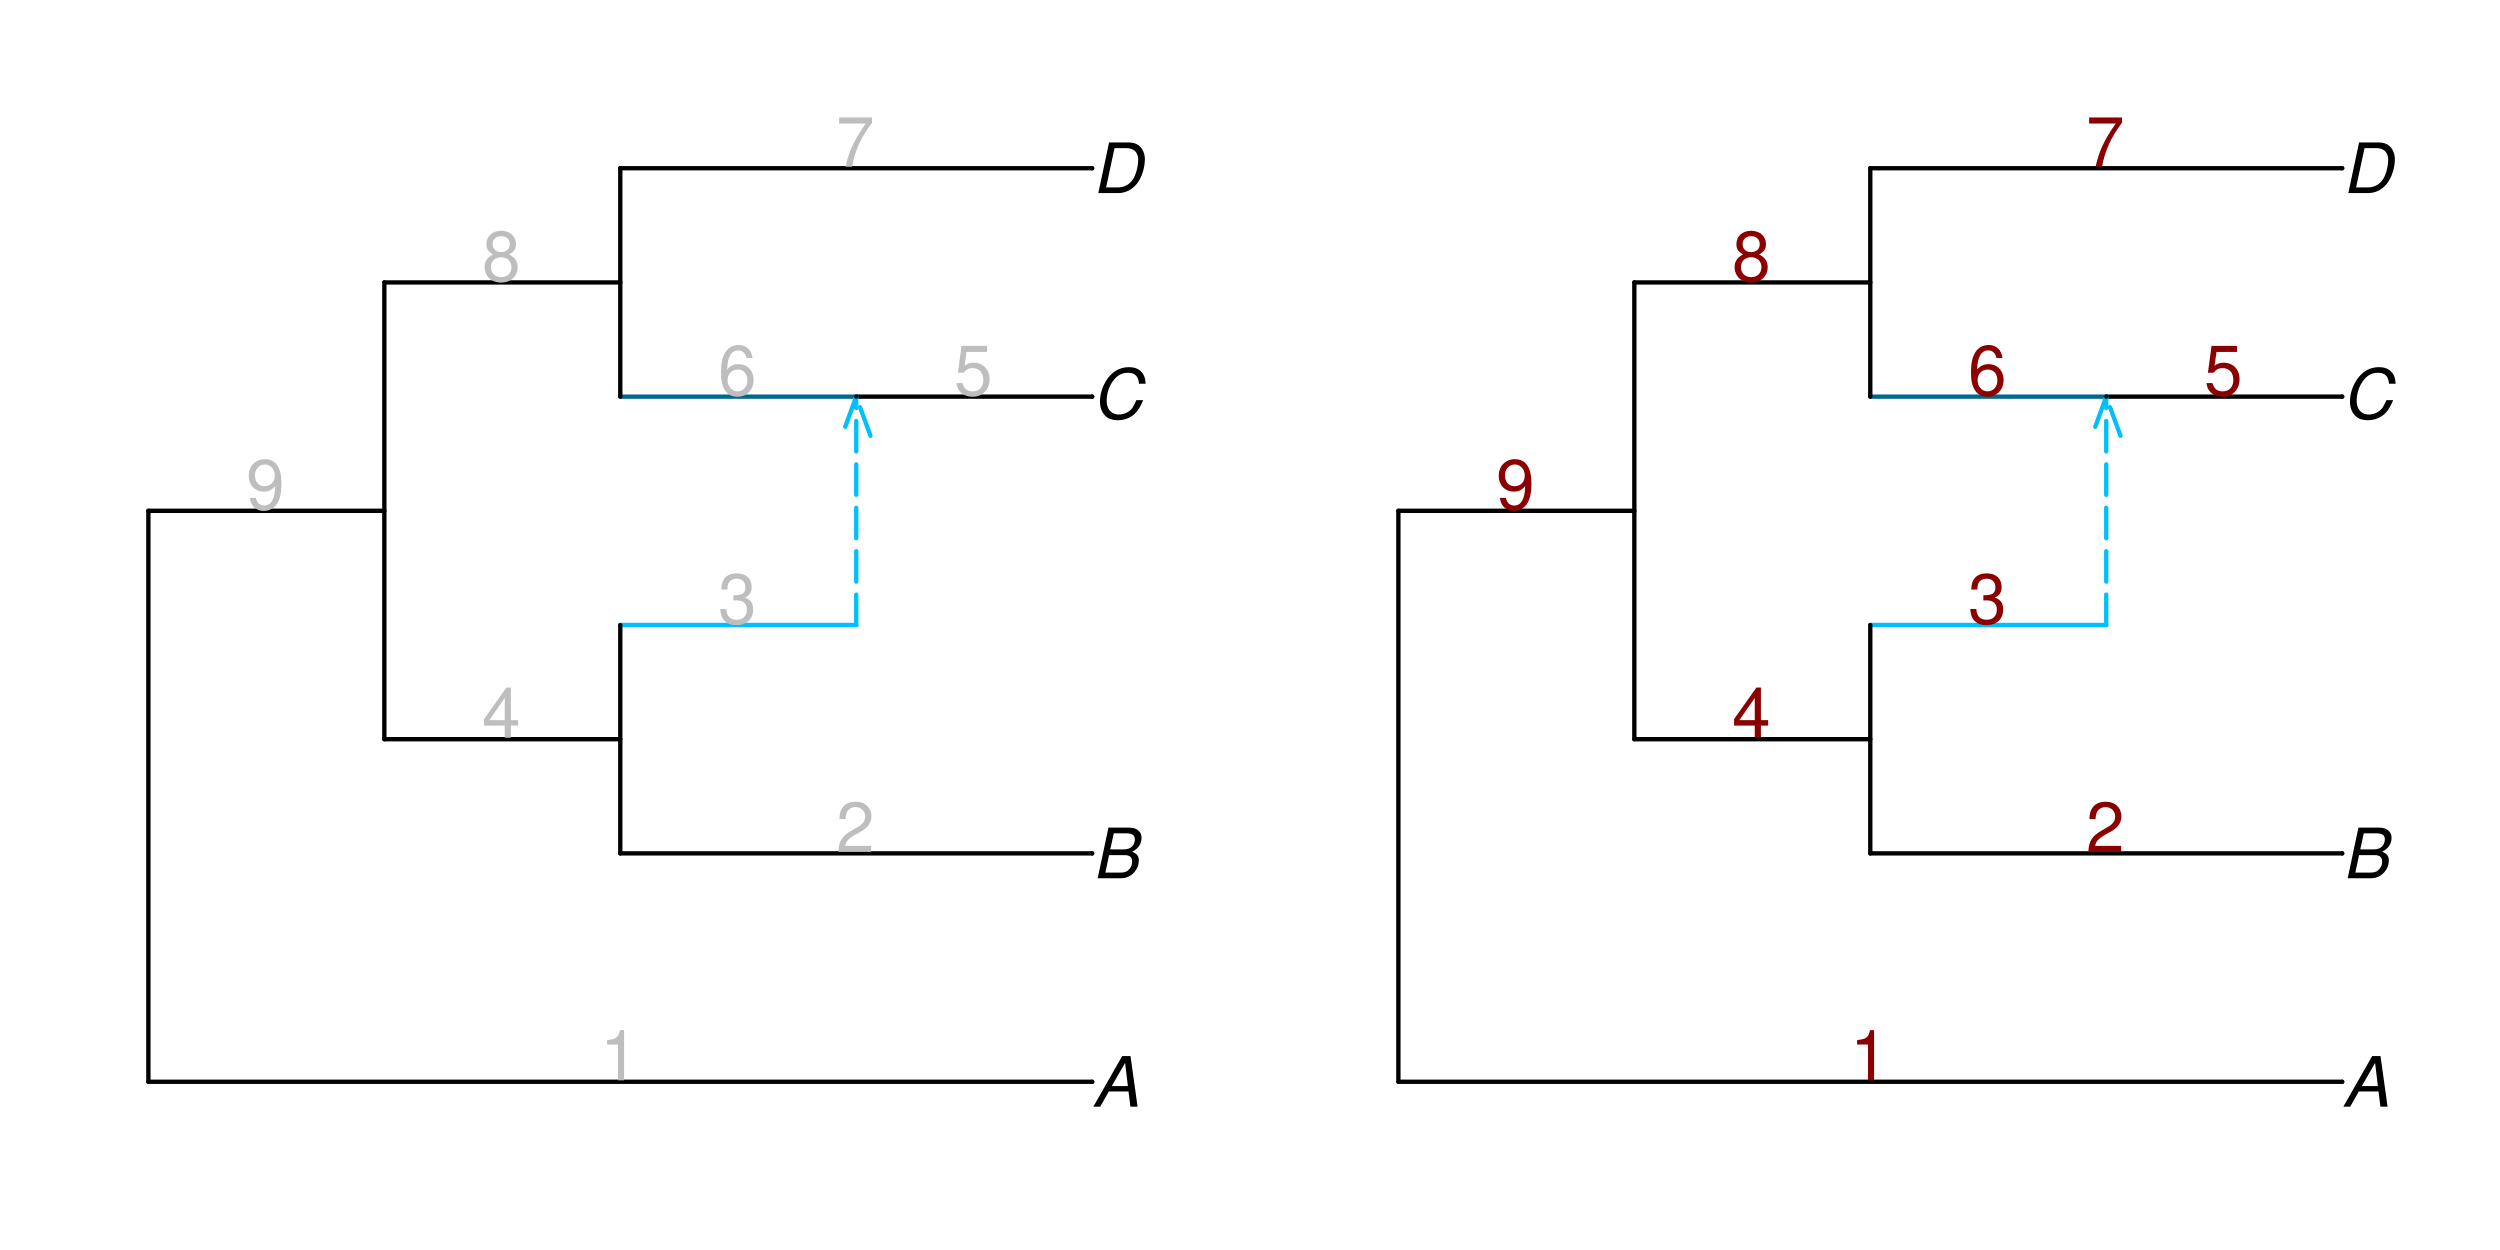
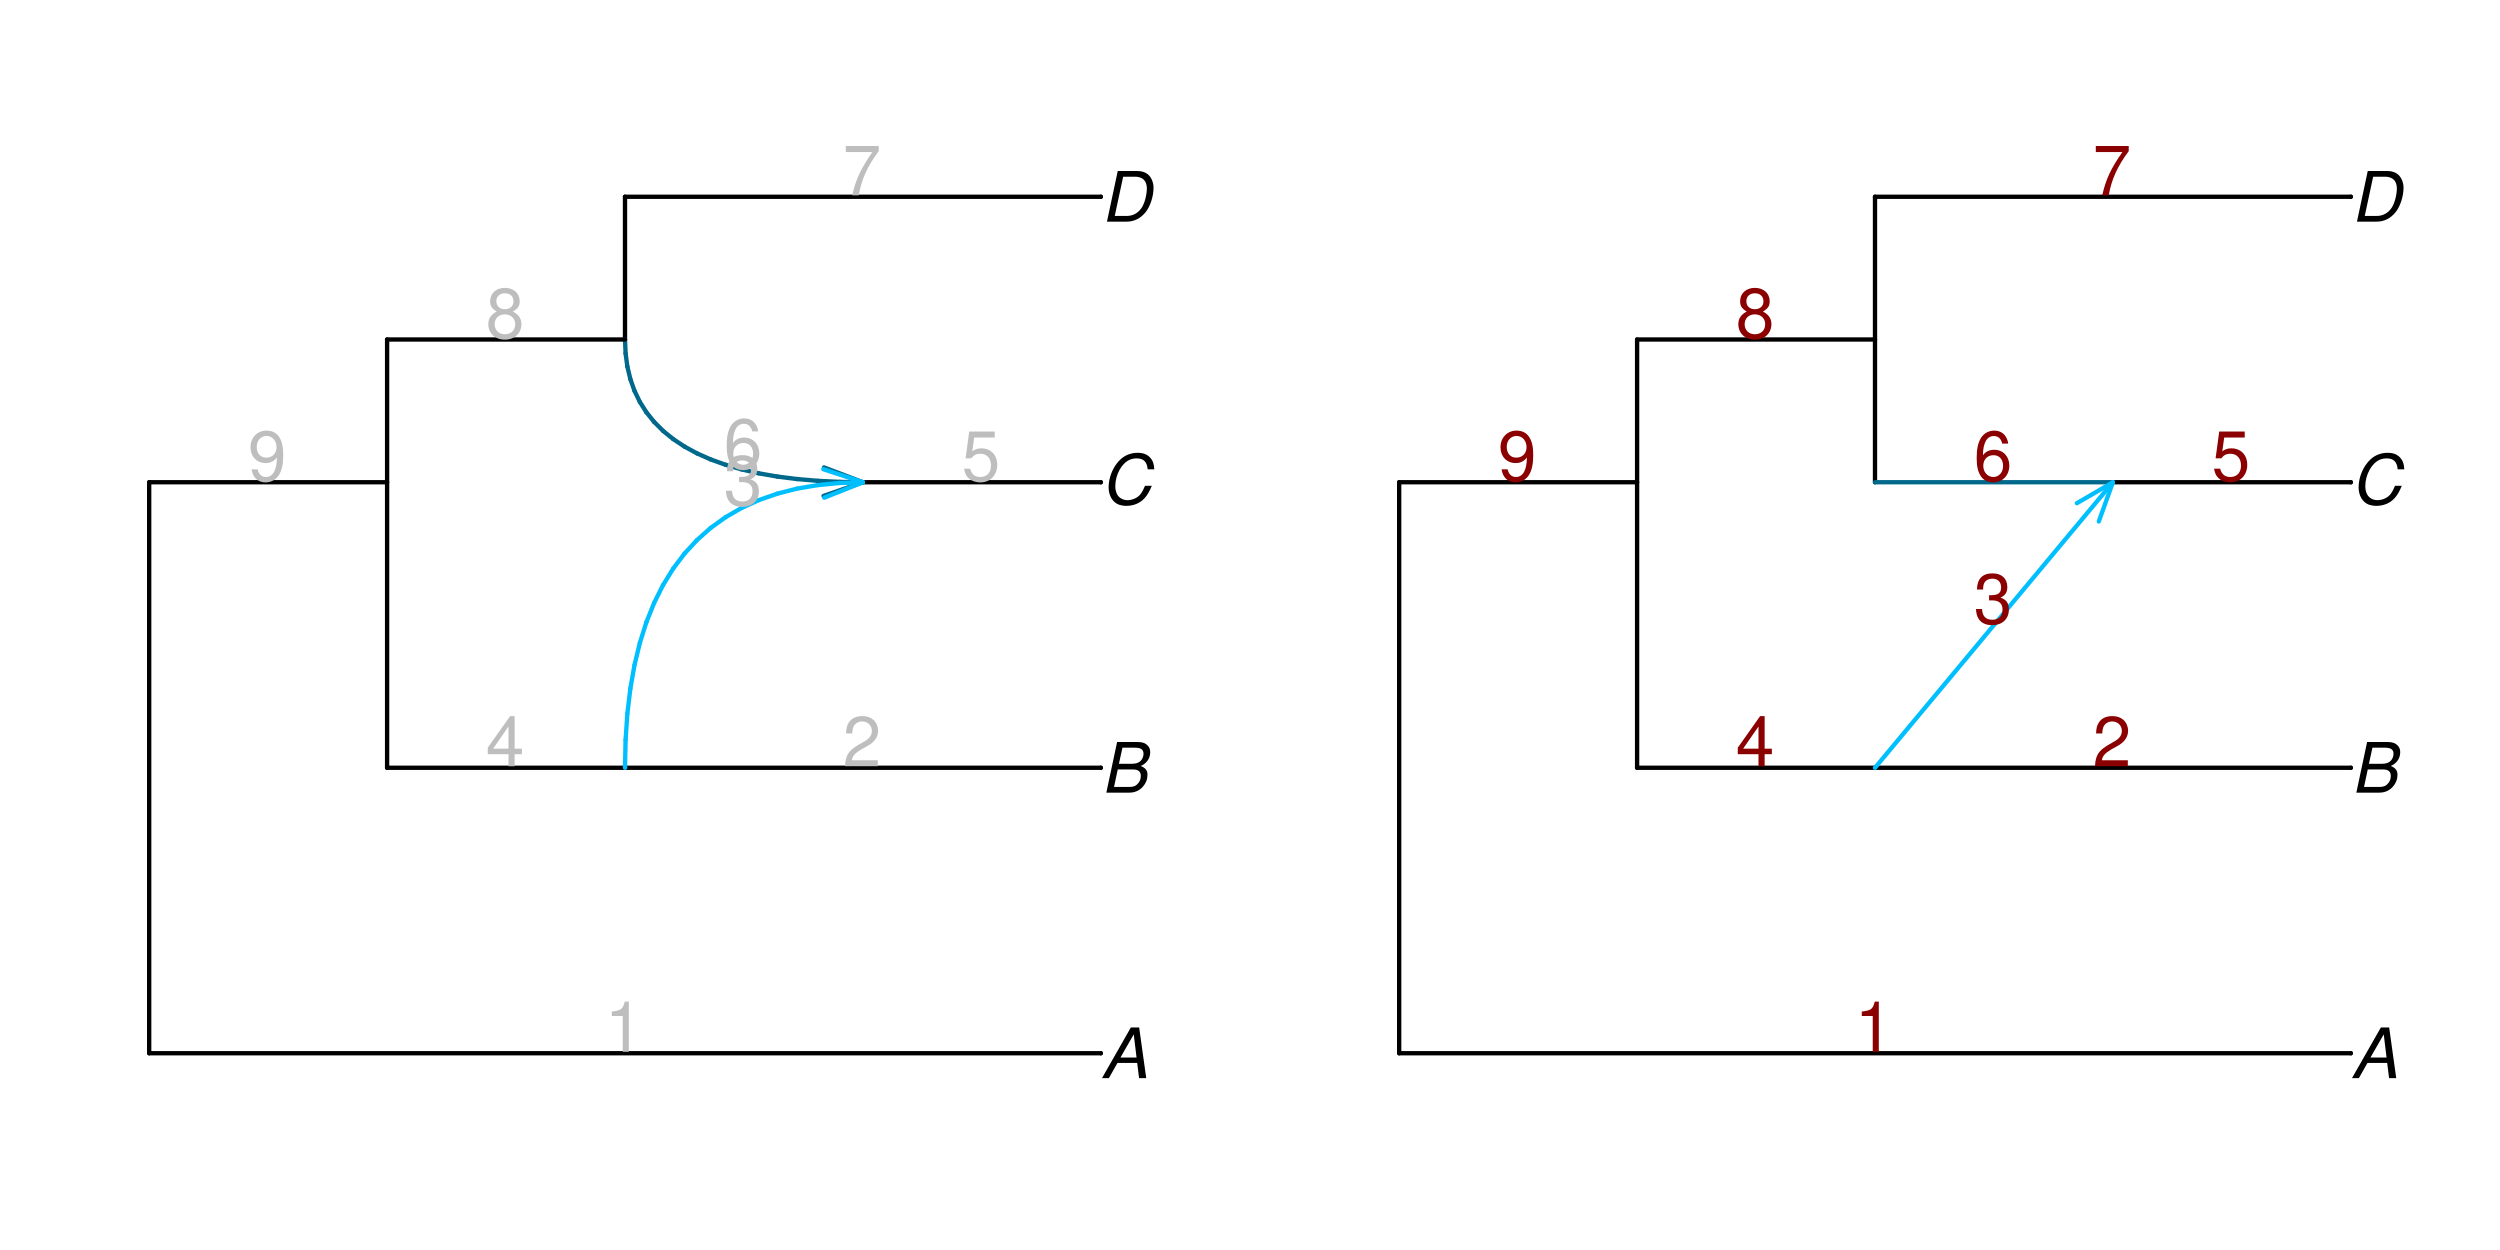
<svg xmlns="http://www.w3.org/2000/svg" xmlns:xlink="http://www.w3.org/1999/xlink" width="432pt" height="216pt" viewBox="0 0 432 216">
  <defs>
    <g>
      <g id="glyph-0-0">
        <path d="M 6.281 -2.625 L 6.609 0 L 7.844 0 L 6.625 -8.75 L 5.188 -8.75 L 0.203 0 L 1.391 0 L 2.875 -2.625 Z M 6.172 -3.562 L 3.391 -3.562 L 5.688 -7.562 Z M 6.172 -3.562 " />
      </g>
      <g id="glyph-0-1">
        <path d="M 0.953 0 L 4.906 0 C 5.891 0 6.656 -0.344 7.281 -1.047 C 7.797 -1.625 8.062 -2.312 8.062 -3.094 C 8.062 -3.828 7.734 -4.25 6.906 -4.609 C 7.766 -4.984 8.328 -5.656 8.484 -6.484 C 8.516 -6.641 8.531 -6.812 8.531 -7.016 C 8.531 -7.469 8.406 -7.812 8.094 -8.141 C 7.688 -8.562 7.188 -8.75 6.359 -8.75 L 2.812 -8.75 Z M 3.125 -4.984 L 3.734 -7.766 L 5.891 -7.766 C 6.922 -7.766 7.375 -7.438 7.375 -6.734 C 7.375 -6.281 7.219 -5.859 6.922 -5.531 C 6.562 -5.141 6.094 -4.984 5.297 -4.984 Z M 2.281 -0.984 L 2.922 -4 L 5.641 -4 C 6.469 -4 6.906 -3.625 6.906 -2.906 C 6.906 -2.438 6.781 -2.031 6.5 -1.672 C 6.125 -1.188 5.672 -0.984 5 -0.984 Z M 2.281 -0.984 " />
      </g>
      <g id="glyph-0-2">
        <path d="M 9.234 -6.031 C 9.219 -6.547 9.156 -6.859 9.031 -7.219 C 8.781 -7.938 8.156 -8.531 7.422 -8.75 C 7.109 -8.844 6.75 -8.891 6.391 -8.891 C 5.266 -8.891 4.25 -8.516 3.469 -7.812 C 2.5 -6.938 1.797 -5.672 1.484 -4.234 C 1.391 -3.797 1.344 -3.344 1.344 -2.906 C 1.344 -1.484 2.047 -0.328 3.125 0.078 C 3.5 0.203 3.938 0.281 4.406 0.281 C 5.672 0.281 6.781 -0.188 7.562 -1.047 C 8.031 -1.562 8.406 -2.219 8.812 -3.188 L 7.641 -3.188 C 7.344 -2.516 7.156 -2.141 6.938 -1.844 C 6.438 -1.141 5.516 -0.703 4.578 -0.703 C 3.859 -0.703 3.141 -1.094 2.828 -1.688 C 2.609 -2.094 2.5 -2.578 2.5 -3.125 C 2.5 -5.078 3.594 -7.094 5 -7.688 C 5.359 -7.844 5.766 -7.922 6.188 -7.922 C 7.391 -7.922 7.984 -7.328 8.094 -6.031 Z M 9.234 -6.031 " />
      </g>
      <g id="glyph-0-3">
        <path d="M 1.062 0 L 4.453 0 C 5.75 0 6.844 -0.547 7.719 -1.609 C 8.531 -2.609 9.109 -4.359 9.109 -5.859 C 9.109 -6.734 8.75 -7.625 8.188 -8.125 C 7.734 -8.531 7.094 -8.75 6.312 -8.75 L 2.922 -8.75 Z M 2.406 -0.984 L 3.859 -7.766 L 5.906 -7.766 C 6.734 -7.766 7.375 -7.453 7.688 -6.891 C 7.859 -6.547 7.953 -6.188 7.953 -5.766 C 7.953 -4.656 7.578 -3.219 7.094 -2.453 C 6.484 -1.5 5.562 -0.984 4.469 -0.984 Z M 2.406 -0.984 " />
      </g>
      <g id="glyph-1-0">
        <path d="M 3.109 -6.188 L 3.109 0 L 4.156 0 L 4.156 -8.672 L 3.469 -8.672 C 3.094 -7.344 2.859 -7.156 1.219 -6.953 L 1.219 -6.188 Z M 3.109 -6.188 " />
      </g>
      <g id="glyph-1-1">
        <path d="M 6.078 -1.047 L 1.594 -1.047 C 1.703 -1.766 2.094 -2.219 3.125 -2.859 L 4.328 -3.531 C 5.516 -4.188 6.125 -5.078 6.125 -6.141 C 6.125 -6.859 5.844 -7.531 5.344 -8 C 4.844 -8.453 4.219 -8.672 3.406 -8.672 C 2.328 -8.672 1.531 -8.297 1.062 -7.547 C 0.75 -7.094 0.625 -6.547 0.594 -5.672 L 1.656 -5.672 C 1.688 -6.266 1.766 -6.609 1.906 -6.906 C 2.188 -7.422 2.734 -7.75 3.375 -7.75 C 4.328 -7.75 5.047 -7.062 5.047 -6.125 C 5.047 -5.422 4.656 -4.828 3.906 -4.391 L 2.797 -3.75 C 1.016 -2.719 0.5 -1.906 0.406 -0.016 L 6.078 -0.016 Z M 6.078 -1.047 " />
      </g>
      <g id="glyph-1-2">
        <path d="M 2.656 -4 L 3.234 -4 C 4.375 -4 4.984 -3.453 4.984 -2.406 C 4.984 -1.312 4.328 -0.656 3.234 -0.656 C 2.078 -0.656 1.516 -1.25 1.438 -2.516 L 0.391 -2.516 C 0.438 -1.828 0.547 -1.375 0.75 -0.984 C 1.203 -0.141 2.031 0.281 3.188 0.281 C 4.938 0.281 6.078 -0.781 6.078 -2.422 C 6.078 -3.531 5.656 -4.125 4.625 -4.484 C 5.422 -4.812 5.812 -5.406 5.812 -6.281 C 5.812 -7.781 4.844 -8.672 3.234 -8.672 C 1.516 -8.672 0.594 -7.719 0.562 -5.875 L 1.625 -5.875 C 1.625 -6.406 1.688 -6.703 1.812 -6.969 C 2.047 -7.469 2.578 -7.75 3.234 -7.75 C 4.172 -7.75 4.734 -7.188 4.734 -6.25 C 4.734 -5.641 4.531 -5.266 4.062 -5.062 C 3.766 -4.938 3.391 -4.891 2.656 -4.891 Z M 2.656 -4 " />
      </g>
      <g id="glyph-1-3">
        <path d="M 3.922 -2.094 L 3.922 0 L 4.984 0 L 4.984 -2.094 L 6.234 -2.094 L 6.234 -3.047 L 4.984 -3.047 L 4.984 -8.672 L 4.203 -8.672 L 0.344 -3.219 L 0.344 -2.094 Z M 3.922 -3.047 L 1.266 -3.047 L 3.922 -6.875 Z M 3.922 -3.047 " />
      </g>
      <g id="glyph-1-4">
        <path d="M 5.719 -8.516 L 1.312 -8.516 L 0.688 -3.875 L 1.656 -3.875 C 2.141 -4.469 2.562 -4.672 3.234 -4.672 C 4.375 -4.672 5.078 -3.891 5.078 -2.625 C 5.078 -1.406 4.375 -0.656 3.219 -0.656 C 2.297 -0.656 1.734 -1.125 1.469 -2.094 L 0.422 -2.094 C 0.562 -1.391 0.688 -1.062 0.938 -0.75 C 1.422 -0.094 2.281 0.281 3.234 0.281 C 4.953 0.281 6.156 -0.969 6.156 -2.766 C 6.156 -4.453 5.047 -5.609 3.406 -5.609 C 2.812 -5.609 2.328 -5.453 1.844 -5.094 L 2.172 -7.469 L 5.719 -7.469 Z M 5.719 -8.516 " />
      </g>
      <g id="glyph-1-5">
        <path d="M 5.969 -6.422 C 5.766 -7.844 4.859 -8.672 3.562 -8.672 C 2.625 -8.672 1.781 -8.219 1.281 -7.438 C 0.75 -6.594 0.516 -5.531 0.516 -3.953 C 0.516 -2.5 0.719 -1.578 1.234 -0.797 C 1.688 -0.094 2.438 0.281 3.375 0.281 C 4.984 0.281 6.156 -0.938 6.156 -2.625 C 6.156 -4.219 5.078 -5.359 3.547 -5.359 C 2.719 -5.359 2.047 -5.047 1.594 -4.406 C 1.609 -6.547 2.281 -7.734 3.484 -7.734 C 4.234 -7.734 4.75 -7.266 4.922 -6.422 Z M 3.422 -4.422 C 4.438 -4.422 5.078 -3.703 5.078 -2.547 C 5.078 -1.453 4.359 -0.656 3.391 -0.656 C 2.406 -0.656 1.656 -1.484 1.656 -2.594 C 1.656 -3.672 2.375 -4.422 3.422 -4.422 Z M 3.422 -4.422 " />
      </g>
      <g id="glyph-1-6">
        <path d="M 6.234 -8.516 L 0.547 -8.516 L 0.547 -7.469 L 5.141 -7.469 C 3.125 -4.578 2.297 -2.797 1.656 0 L 2.781 0 C 3.25 -2.719 4.312 -5.062 6.234 -7.625 Z M 6.234 -8.516 " />
      </g>
      <g id="glyph-1-7">
        <path d="M 4.688 -4.578 C 5.578 -5.109 5.859 -5.547 5.859 -6.359 C 5.859 -7.734 4.812 -8.672 3.297 -8.672 C 1.797 -8.672 0.75 -7.734 0.75 -6.375 C 0.75 -5.547 1.016 -5.125 1.891 -4.578 C 0.922 -4.078 0.438 -3.375 0.438 -2.406 C 0.438 -0.828 1.609 0.281 3.297 0.281 C 4.984 0.281 6.156 -0.828 6.156 -2.406 C 6.156 -3.375 5.672 -4.078 4.688 -4.578 Z M 3.297 -7.734 C 4.203 -7.734 4.781 -7.203 4.781 -6.344 C 4.781 -5.516 4.188 -4.984 3.297 -4.984 C 2.406 -4.984 1.828 -5.516 1.828 -6.359 C 1.828 -7.203 2.406 -7.734 3.297 -7.734 Z M 3.297 -4.094 C 4.359 -4.094 5.078 -3.391 5.078 -2.391 C 5.078 -1.344 4.375 -0.656 3.281 -0.656 C 2.25 -0.656 1.531 -1.375 1.531 -2.375 C 1.531 -3.406 2.234 -4.094 3.297 -4.094 Z M 3.297 -4.094 " />
      </g>
      <g id="glyph-1-8">
        <path d="M 0.641 -1.984 C 0.844 -0.562 1.75 0.281 3.047 0.281 C 4 0.281 4.844 -0.188 5.344 -0.953 C 5.875 -1.812 6.109 -2.875 6.109 -4.438 C 6.109 -5.906 5.891 -6.828 5.391 -7.594 C 4.922 -8.297 4.172 -8.672 3.234 -8.672 C 1.625 -8.672 0.453 -7.469 0.453 -5.781 C 0.453 -4.188 1.531 -3.062 3.078 -3.062 C 3.875 -3.062 4.469 -3.344 5.016 -4.016 C 5 -1.844 4.328 -0.656 3.125 -0.656 C 2.375 -0.656 1.859 -1.141 1.688 -1.984 Z M 3.234 -7.75 C 4.219 -7.75 4.953 -6.922 4.953 -5.812 C 4.953 -4.734 4.234 -4 3.188 -4 C 2.172 -4 1.531 -4.719 1.531 -5.875 C 1.531 -6.953 2.25 -7.75 3.234 -7.75 Z M 3.234 -7.75 " />
      </g>
    </g>
  </defs>
  <rect x="-43.2" y="-21.6" width="518.4" height="259.2" fill="rgb(100%, 100%, 100%)" fill-opacity="1" />
-   <path fill="none" stroke-width="0.75" stroke-linecap="round" stroke-linejoin="round" stroke="rgb(0%, 0%, 0%)" stroke-opacity="1" stroke-miterlimit="10" d="M 25.641 186.934 L 188.727 186.934 " />
-   <path fill="none" stroke-width="0.75" stroke-linecap="round" stroke-linejoin="round" stroke="rgb(0%, 0%, 0%)" stroke-opacity="1" stroke-miterlimit="10" d="M 107.184 147.465 L 188.727 147.465 " />
-   <path fill="none" stroke-width="0.75" stroke-linecap="round" stroke-linejoin="round" stroke="rgb(0%, 74.902%, 100%)" stroke-opacity="1" stroke-miterlimit="10" d="M 107.184 108 L 147.957 108 " />
-   <path fill="none" stroke-width="0.75" stroke-linecap="round" stroke-linejoin="round" stroke="rgb(0%, 0%, 0%)" stroke-opacity="1" stroke-miterlimit="10" d="M 66.414 127.734 L 107.184 127.734 " />
-   <path fill="none" stroke-width="0.75" stroke-linecap="round" stroke-linejoin="round" stroke="rgb(0%, 0%, 0%)" stroke-opacity="1" stroke-miterlimit="10" d="M 147.957 68.535 L 188.727 68.535 " />
-   <path fill="none" stroke-width="0.75" stroke-linecap="round" stroke-linejoin="round" stroke="rgb(0%, 40.784%, 54.51%)" stroke-opacity="1" stroke-miterlimit="10" d="M 107.184 68.535 L 147.957 68.535 " />
-   <path fill="none" stroke-width="0.75" stroke-linecap="round" stroke-linejoin="round" stroke="rgb(0%, 0%, 0%)" stroke-opacity="1" stroke-miterlimit="10" d="M 107.184 29.066 L 188.727 29.066 " />
-   <path fill="none" stroke-width="0.75" stroke-linecap="round" stroke-linejoin="round" stroke="rgb(0%, 0%, 0%)" stroke-opacity="1" stroke-miterlimit="10" d="M 66.414 48.801 L 107.184 48.801 " />
-   <path fill="none" stroke-width="0.75" stroke-linecap="round" stroke-linejoin="round" stroke="rgb(0%, 0%, 0%)" stroke-opacity="1" stroke-miterlimit="10" d="M 25.641 88.266 L 66.414 88.266 " />
-   <path fill="none" stroke-width="0.75" stroke-linecap="round" stroke-linejoin="round" stroke="rgb(0%, 74.902%, 100%)" stroke-opacity="1" stroke-dasharray="5.25 2.25" stroke-miterlimit="10" d="M 147.957 108 L 147.957 68.535 " />
-   <path fill="none" stroke-width="0.75" stroke-linecap="round" stroke-linejoin="round" stroke="rgb(0%, 74.902%, 100%)" stroke-opacity="1" stroke-dasharray="5.25 2.25" stroke-miterlimit="10" d="M 150.418 75.301 L 147.957 68.535 L 145.492 75.301 " />
-   <path fill="none" stroke-width="0.75" stroke-linecap="round" stroke-linejoin="round" stroke="rgb(0%, 0%, 0%)" stroke-opacity="1" stroke-miterlimit="10" d="M 188.727 186.934 L 188.727 186.934 " />
-   <path fill="none" stroke-width="0.75" stroke-linecap="round" stroke-linejoin="round" stroke="rgb(0%, 0%, 0%)" stroke-opacity="1" stroke-miterlimit="10" d="M 188.727 147.465 L 188.727 147.465 " />
-   <path fill="none" stroke-width="0.75" stroke-linecap="round" stroke-linejoin="round" stroke="rgb(0%, 0%, 0%)" stroke-opacity="1" stroke-miterlimit="10" d="M 107.184 147.465 L 107.184 108 " />
-   <path fill="none" stroke-width="0.75" stroke-linecap="round" stroke-linejoin="round" stroke="rgb(0%, 0%, 0%)" stroke-opacity="1" stroke-miterlimit="10" d="M 188.727 68.535 L 188.727 68.535 " />
-   <path fill="none" stroke-width="0.75" stroke-linecap="round" stroke-linejoin="round" stroke="rgb(0%, 0%, 0%)" stroke-opacity="1" stroke-miterlimit="10" d="M 147.957 68.535 L 147.957 68.535 " />
-   <path fill="none" stroke-width="0.75" stroke-linecap="round" stroke-linejoin="round" stroke="rgb(0%, 0%, 0%)" stroke-opacity="1" stroke-miterlimit="10" d="M 188.727 29.066 L 188.727 29.066 " />
-   <path fill="none" stroke-width="0.75" stroke-linecap="round" stroke-linejoin="round" stroke="rgb(0%, 0%, 0%)" stroke-opacity="1" stroke-miterlimit="10" d="M 107.184 68.535 L 107.184 29.066 " />
-   <path fill="none" stroke-width="0.75" stroke-linecap="round" stroke-linejoin="round" stroke="rgb(0%, 0%, 0%)" stroke-opacity="1" stroke-miterlimit="10" d="M 66.414 127.734 L 66.414 48.801 " />
-   <path fill="none" stroke-width="0.75" stroke-linecap="round" stroke-linejoin="round" stroke="rgb(0%, 0%, 0%)" stroke-opacity="1" stroke-miterlimit="10" d="M 25.641 186.934 L 25.641 88.266 " />
-   <g fill="rgb(0%, 0%, 0%)" fill-opacity="1">
-     <use xlink:href="#glyph-0-0" x="188.727" y="191.233" />
-   </g>
-   <g fill="rgb(0%, 0%, 0%)" fill-opacity="1">
-     <use xlink:href="#glyph-0-1" x="188.727" y="151.765" />
-   </g>
-   <g fill="rgb(0%, 0%, 0%)" fill-opacity="1">
-     <use xlink:href="#glyph-0-2" x="188.727" y="72.335" />
-   </g>
-   <g fill="rgb(0%, 0%, 0%)" fill-opacity="1">
-     <use xlink:href="#glyph-0-3" x="188.727" y="33.366" />
-   </g>
-   <g fill="rgb(74.51%, 74.51%, 74.51%)" fill-opacity="1">
-     <use xlink:href="#glyph-1-0" x="103.684" y="186.682" />
-   </g>
-   <g fill="rgb(74.51%, 74.51%, 74.51%)" fill-opacity="1">
-     <use xlink:href="#glyph-1-1" x="144.457" y="147.213" />
-   </g>
-   <g fill="rgb(74.51%, 74.51%, 74.51%)" fill-opacity="1">
-     <use xlink:href="#glyph-1-2" x="124.07" y="107.748" />
-   </g>
-   <g fill="rgb(74.51%, 74.51%, 74.51%)" fill-opacity="1">
-     <use xlink:href="#glyph-1-3" x="83.301" y="127.482" />
-   </g>
-   <g fill="rgb(74.51%, 74.51%, 74.51%)" fill-opacity="1">
-     <use xlink:href="#glyph-1-4" x="164.84" y="68.283" />
-   </g>
-   <g fill="rgb(74.51%, 74.51%, 74.51%)" fill-opacity="1">
-     <use xlink:href="#glyph-1-5" x="124.07" y="68.283" />
-   </g>
-   <g fill="rgb(74.51%, 74.51%, 74.51%)" fill-opacity="1">
-     <use xlink:href="#glyph-1-6" x="144.457" y="28.814" />
-   </g>
-   <g fill="rgb(74.51%, 74.51%, 74.51%)" fill-opacity="1">
-     <use xlink:href="#glyph-1-7" x="83.301" y="48.549" />
-   </g>
-   <g fill="rgb(74.51%, 74.51%, 74.51%)" fill-opacity="1">
-     <use xlink:href="#glyph-1-8" x="42.527" y="88.014" />
-   </g>
-   <path fill="none" stroke-width="0.75" stroke-linecap="round" stroke-linejoin="round" stroke="rgb(0%, 0%, 0%)" stroke-opacity="1" stroke-miterlimit="10" d="M 241.641 186.934 L 404.727 186.934 " />
-   <path fill="none" stroke-width="0.75" stroke-linecap="round" stroke-linejoin="round" stroke="rgb(0%, 0%, 0%)" stroke-opacity="1" stroke-miterlimit="10" d="M 323.184 147.465 L 404.727 147.465 " />
-   <path fill="none" stroke-width="0.75" stroke-linecap="round" stroke-linejoin="round" stroke="rgb(0%, 74.902%, 100%)" stroke-opacity="1" stroke-miterlimit="10" d="M 323.184 108 L 363.957 108 " />
-   <path fill="none" stroke-width="0.75" stroke-linecap="round" stroke-linejoin="round" stroke="rgb(0%, 0%, 0%)" stroke-opacity="1" stroke-miterlimit="10" d="M 282.414 127.734 L 323.184 127.734 " />
-   <path fill="none" stroke-width="0.75" stroke-linecap="round" stroke-linejoin="round" stroke="rgb(0%, 0%, 0%)" stroke-opacity="1" stroke-miterlimit="10" d="M 363.957 68.535 L 404.727 68.535 " />
-   <path fill="none" stroke-width="0.75" stroke-linecap="round" stroke-linejoin="round" stroke="rgb(0%, 40.784%, 54.51%)" stroke-opacity="1" stroke-miterlimit="10" d="M 323.184 68.535 L 363.957 68.535 " />
-   <path fill="none" stroke-width="0.75" stroke-linecap="round" stroke-linejoin="round" stroke="rgb(0%, 0%, 0%)" stroke-opacity="1" stroke-miterlimit="10" d="M 323.184 29.066 L 404.727 29.066 " />
-   <path fill="none" stroke-width="0.75" stroke-linecap="round" stroke-linejoin="round" stroke="rgb(0%, 0%, 0%)" stroke-opacity="1" stroke-miterlimit="10" d="M 282.414 48.801 L 323.184 48.801 " />
-   <path fill="none" stroke-width="0.75" stroke-linecap="round" stroke-linejoin="round" stroke="rgb(0%, 0%, 0%)" stroke-opacity="1" stroke-miterlimit="10" d="M 241.641 88.266 L 282.414 88.266 " />
-   <path fill="none" stroke-width="0.75" stroke-linecap="round" stroke-linejoin="round" stroke="rgb(0%, 74.902%, 100%)" stroke-opacity="1" stroke-dasharray="5.25 2.25" stroke-miterlimit="10" d="M 363.957 108 L 363.957 68.535 " />
-   <path fill="none" stroke-width="0.75" stroke-linecap="round" stroke-linejoin="round" stroke="rgb(0%, 74.902%, 100%)" stroke-opacity="1" stroke-dasharray="5.25 2.25" stroke-miterlimit="10" d="M 366.418 75.301 L 363.957 68.535 L 361.492 75.301 " />
-   <path fill="none" stroke-width="0.75" stroke-linecap="round" stroke-linejoin="round" stroke="rgb(0%, 0%, 0%)" stroke-opacity="1" stroke-miterlimit="10" d="M 404.727 186.934 L 404.727 186.934 " />
-   <path fill="none" stroke-width="0.75" stroke-linecap="round" stroke-linejoin="round" stroke="rgb(0%, 0%, 0%)" stroke-opacity="1" stroke-miterlimit="10" d="M 404.727 147.465 L 404.727 147.465 " />
-   <path fill="none" stroke-width="0.75" stroke-linecap="round" stroke-linejoin="round" stroke="rgb(0%, 0%, 0%)" stroke-opacity="1" stroke-miterlimit="10" d="M 323.184 147.465 L 323.184 108 " />
-   <path fill="none" stroke-width="0.75" stroke-linecap="round" stroke-linejoin="round" stroke="rgb(0%, 0%, 0%)" stroke-opacity="1" stroke-miterlimit="10" d="M 404.727 68.535 L 404.727 68.535 " />
-   <path fill="none" stroke-width="0.75" stroke-linecap="round" stroke-linejoin="round" stroke="rgb(0%, 0%, 0%)" stroke-opacity="1" stroke-miterlimit="10" d="M 363.957 68.535 L 363.957 68.535 " />
-   <path fill="none" stroke-width="0.75" stroke-linecap="round" stroke-linejoin="round" stroke="rgb(0%, 0%, 0%)" stroke-opacity="1" stroke-miterlimit="10" d="M 404.727 29.066 L 404.727 29.066 " />
-   <path fill="none" stroke-width="0.75" stroke-linecap="round" stroke-linejoin="round" stroke="rgb(0%, 0%, 0%)" stroke-opacity="1" stroke-miterlimit="10" d="M 323.184 68.535 L 323.184 29.066 " />
-   <path fill="none" stroke-width="0.75" stroke-linecap="round" stroke-linejoin="round" stroke="rgb(0%, 0%, 0%)" stroke-opacity="1" stroke-miterlimit="10" d="M 282.414 127.734 L 282.414 48.801 " />
-   <path fill="none" stroke-width="0.75" stroke-linecap="round" stroke-linejoin="round" stroke="rgb(0%, 0%, 0%)" stroke-opacity="1" stroke-miterlimit="10" d="M 241.641 186.934 L 241.641 88.266 " />
-   <g fill="rgb(0%, 0%, 0%)" fill-opacity="1">
-     <use xlink:href="#glyph-0-0" x="404.727" y="191.233" />
-   </g>
-   <g fill="rgb(0%, 0%, 0%)" fill-opacity="1">
-     <use xlink:href="#glyph-0-1" x="404.727" y="151.765" />
-   </g>
-   <g fill="rgb(0%, 0%, 0%)" fill-opacity="1">
-     <use xlink:href="#glyph-0-2" x="404.727" y="72.335" />
-   </g>
-   <g fill="rgb(0%, 0%, 0%)" fill-opacity="1">
-     <use xlink:href="#glyph-0-3" x="404.727" y="33.366" />
-   </g>
-   <g fill="rgb(54.51%, 0%, 0%)" fill-opacity="1">
-     <use xlink:href="#glyph-1-0" x="319.684" y="186.682" />
-   </g>
-   <g fill="rgb(54.51%, 0%, 0%)" fill-opacity="1">
-     <use xlink:href="#glyph-1-1" x="360.457" y="147.213" />
-   </g>
-   <g fill="rgb(54.51%, 0%, 0%)" fill-opacity="1">
-     <use xlink:href="#glyph-1-2" x="340.07" y="107.748" />
-   </g>
-   <g fill="rgb(54.51%, 0%, 0%)" fill-opacity="1">
-     <use xlink:href="#glyph-1-3" x="299.301" y="127.482" />
-   </g>
-   <g fill="rgb(54.51%, 0%, 0%)" fill-opacity="1">
-     <use xlink:href="#glyph-1-4" x="380.84" y="68.283" />
-   </g>
-   <g fill="rgb(54.51%, 0%, 0%)" fill-opacity="1">
-     <use xlink:href="#glyph-1-5" x="340.07" y="68.283" />
-   </g>
-   <g fill="rgb(54.51%, 0%, 0%)" fill-opacity="1">
-     <use xlink:href="#glyph-1-6" x="360.457" y="28.814" />
-   </g>
-   <g fill="rgb(54.51%, 0%, 0%)" fill-opacity="1">
-     <use xlink:href="#glyph-1-7" x="299.301" y="48.549" />
-   </g>
-   <g fill="rgb(54.51%, 0%, 0%)" fill-opacity="1">
-     <use xlink:href="#glyph-1-8" x="258.527" y="88.014" />
+   <path fill="none" stroke-width="0.75" stroke-linecap="round" stroke-linejoin="round" stroke="rgb(0%, 0%, 0%)" stroke-opacity="1" stroke-miterlimit="10" d="M 190.223 182 L 190.223 182 " />
+   <path fill="none" stroke-width="0.75" stroke-linecap="round" stroke-linejoin="round" stroke="rgb(0%, 0%, 0%)" stroke-opacity="1" stroke-miterlimit="10" d="M 190.223 132.668 L 190.223 132.668 " />
+   <path fill="none" stroke-width="0.75" stroke-linecap="round" stroke-linejoin="round" stroke="rgb(0%, 0%, 0%)" stroke-opacity="1" stroke-miterlimit="10" d="M 108 132.668 L 108 132.668 " />
+   <path fill="none" stroke-width="0.75" stroke-linecap="round" stroke-linejoin="round" stroke="rgb(0%, 0%, 0%)" stroke-opacity="1" stroke-miterlimit="10" d="M 190.223 83.332 L 190.223 83.332 " />
+   <path fill="none" stroke-width="0.75" stroke-linecap="round" stroke-linejoin="round" stroke="rgb(0%, 0%, 0%)" stroke-opacity="1" stroke-miterlimit="10" d="M 149.109 83.332 L 149.109 83.332 " />
+   <path fill="none" stroke-width="0.75" stroke-linecap="round" stroke-linejoin="round" stroke="rgb(0%, 0%, 0%)" stroke-opacity="1" stroke-miterlimit="10" d="M 190.223 34 L 190.223 34 " />
+   <path fill="none" stroke-width="0.75" stroke-linecap="round" stroke-linejoin="round" stroke="rgb(0%, 0%, 0%)" stroke-opacity="1" stroke-miterlimit="10" d="M 108 58.668 L 108 34 " />
+   <path fill="none" stroke-width="0.75" stroke-linecap="round" stroke-linejoin="round" stroke="rgb(0%, 0%, 0%)" stroke-opacity="1" stroke-miterlimit="10" d="M 66.891 132.668 L 66.891 58.668 " />
+   <path fill="none" stroke-width="0.75" stroke-linecap="round" stroke-linejoin="round" stroke="rgb(0%, 0%, 0%)" stroke-opacity="1" stroke-miterlimit="10" d="M 25.777 182 L 25.777 83.332 " />
+   <path fill="none" stroke-width="0.75" stroke-linecap="round" stroke-linejoin="round" stroke="rgb(0%, 0%, 0%)" stroke-opacity="1" stroke-miterlimit="10" d="M 25.777 182 L 190.223 182 " />
+   <path fill="none" stroke-width="0.75" stroke-linecap="round" stroke-linejoin="round" stroke="rgb(0%, 0%, 0%)" stroke-opacity="1" stroke-miterlimit="10" d="M 108 132.668 L 190.223 132.668 " />
+   <path fill="none" stroke-width="0.75" stroke-linecap="round" stroke-linejoin="round" stroke="rgb(0%, 74.902%, 100%)" stroke-opacity="1" stroke-miterlimit="10" d="M 108 132.668 L 108 132.668 " />
+   <path fill="none" stroke-width="0.75" stroke-linecap="round" stroke-linejoin="round" stroke="rgb(0%, 0%, 0%)" stroke-opacity="1" stroke-miterlimit="10" d="M 66.891 132.668 L 108 132.668 " />
+   <path fill="none" stroke-width="0.75" stroke-linecap="round" stroke-linejoin="round" stroke="rgb(0%, 0%, 0%)" stroke-opacity="1" stroke-miterlimit="10" d="M 149.109 83.332 L 190.223 83.332 " />
+   <path fill="none" stroke-width="0.75" stroke-linecap="round" stroke-linejoin="round" stroke="rgb(0%, 40.784%, 54.51%)" stroke-opacity="1" stroke-miterlimit="10" d="M 108 58.668 L 108.102 61.07 " />
+   <path fill="none" stroke-width="0.75" stroke-linecap="round" stroke-linejoin="round" stroke="rgb(0%, 40.784%, 54.51%)" stroke-opacity="1" stroke-miterlimit="10" d="M 108.102 61.07 L 108.41 63.352 " />
+   <path fill="none" stroke-width="0.75" stroke-linecap="round" stroke-linejoin="round" stroke="rgb(0%, 40.784%, 54.51%)" stroke-opacity="1" stroke-miterlimit="10" d="M 108.41 63.352 L 108.926 65.512 " />
+   <path fill="none" stroke-width="0.75" stroke-linecap="round" stroke-linejoin="round" stroke="rgb(0%, 40.784%, 54.51%)" stroke-opacity="1" stroke-miterlimit="10" d="M 108.926 65.512 L 109.645 67.547 " />
+   <path fill="none" stroke-width="0.75" stroke-linecap="round" stroke-linejoin="round" stroke="rgb(0%, 40.784%, 54.51%)" stroke-opacity="1" stroke-miterlimit="10" d="M 109.645 67.547 L 110.57 69.457 " />
+   <path fill="none" stroke-width="0.75" stroke-linecap="round" stroke-linejoin="round" stroke="rgb(0%, 40.784%, 54.51%)" stroke-opacity="1" stroke-miterlimit="10" d="M 110.57 69.457 L 111.699 71.246 " />
+   <path fill="none" stroke-width="0.75" stroke-linecap="round" stroke-linejoin="round" stroke="rgb(0%, 40.784%, 54.51%)" stroke-opacity="1" stroke-miterlimit="10" d="M 111.699 71.246 L 113.035 72.91 " />
+   <path fill="none" stroke-width="0.75" stroke-linecap="round" stroke-linejoin="round" stroke="rgb(0%, 40.784%, 54.51%)" stroke-opacity="1" stroke-miterlimit="10" d="M 113.035 72.91 L 114.578 74.453 " />
+   <path fill="none" stroke-width="0.75" stroke-linecap="round" stroke-linejoin="round" stroke="rgb(0%, 40.784%, 54.51%)" stroke-opacity="1" stroke-miterlimit="10" d="M 114.578 74.453 L 116.324 75.871 " />
+   <path fill="none" stroke-width="0.75" stroke-linecap="round" stroke-linejoin="round" stroke="rgb(0%, 40.784%, 54.51%)" stroke-opacity="1" stroke-miterlimit="10" d="M 116.324 75.871 L 118.277 77.168 " />
+   <path fill="none" stroke-width="0.75" stroke-linecap="round" stroke-linejoin="round" stroke="rgb(0%, 40.784%, 54.51%)" stroke-opacity="1" stroke-miterlimit="10" d="M 118.277 77.168 L 120.438 78.34 " />
+   <path fill="none" stroke-width="0.75" stroke-linecap="round" stroke-linejoin="round" stroke="rgb(0%, 40.784%, 54.51%)" stroke-opacity="1" stroke-miterlimit="10" d="M 120.438 78.34 L 122.801 79.387 " />
+   <path fill="none" stroke-width="0.75" stroke-linecap="round" stroke-linejoin="round" stroke="rgb(0%, 40.784%, 54.51%)" stroke-opacity="1" stroke-miterlimit="10" d="M 122.801 79.387 L 125.371 80.312 " />
+   <path fill="none" stroke-width="0.75" stroke-linecap="round" stroke-linejoin="round" stroke="rgb(0%, 40.784%, 54.51%)" stroke-opacity="1" stroke-miterlimit="10" d="M 125.371 80.312 L 128.145 81.113 " />
+   <path fill="none" stroke-width="0.75" stroke-linecap="round" stroke-linejoin="round" stroke="rgb(0%, 40.784%, 54.51%)" stroke-opacity="1" stroke-miterlimit="10" d="M 128.145 81.113 L 131.125 81.793 " />
+   <path fill="none" stroke-width="0.75" stroke-linecap="round" stroke-linejoin="round" stroke="rgb(0%, 40.784%, 54.51%)" stroke-opacity="1" stroke-miterlimit="10" d="M 131.125 81.793 L 134.312 82.348 " />
+   <path fill="none" stroke-width="0.75" stroke-linecap="round" stroke-linejoin="round" stroke="rgb(0%, 40.784%, 54.51%)" stroke-opacity="1" stroke-miterlimit="10" d="M 134.312 82.348 L 137.703 82.777 " />
+   <path fill="none" stroke-width="0.75" stroke-linecap="round" stroke-linejoin="round" stroke="rgb(0%, 40.784%, 54.51%)" stroke-opacity="1" stroke-miterlimit="10" d="M 137.703 82.777 L 141.301 83.086 " />
+   <path fill="none" stroke-width="0.75" stroke-linecap="round" stroke-linejoin="round" stroke="rgb(0%, 40.784%, 54.51%)" stroke-opacity="1" stroke-miterlimit="10" d="M 141.301 83.086 L 145.102 83.273 " />
+   <path fill="none" stroke-width="0.75" stroke-linecap="round" stroke-linejoin="round" stroke="rgb(0%, 40.784%, 54.51%)" stroke-opacity="1" stroke-miterlimit="10" d="M 145.102 83.273 L 149.109 83.332 " />
+   <path fill="none" stroke-width="0.75" stroke-linecap="round" stroke-linejoin="round" stroke="rgb(0%, 40.784%, 54.51%)" stroke-opacity="1" stroke-miterlimit="10" d="M 142.309 85.691 L 149.109 83.332 L 142.383 80.766 " />
+   <path fill="none" stroke-width="0.75" stroke-linecap="round" stroke-linejoin="round" stroke="rgb(0%, 0%, 0%)" stroke-opacity="1" stroke-miterlimit="10" d="M 108 34 L 190.223 34 " />
+   <path fill="none" stroke-width="0.75" stroke-linecap="round" stroke-linejoin="round" stroke="rgb(0%, 0%, 0%)" stroke-opacity="1" stroke-miterlimit="10" d="M 66.891 58.668 L 108 58.668 " />
+   <path fill="none" stroke-width="0.75" stroke-linecap="round" stroke-linejoin="round" stroke="rgb(0%, 0%, 0%)" stroke-opacity="1" stroke-miterlimit="10" d="M 25.777 83.332 L 66.891 83.332 " />
+   <path fill="none" stroke-width="0.75" stroke-linecap="round" stroke-linejoin="round" stroke="rgb(0%, 74.902%, 100%)" stroke-opacity="1" stroke-miterlimit="10" d="M 108 132.668 L 108.102 127.855 " />
+   <path fill="none" stroke-width="0.75" stroke-linecap="round" stroke-linejoin="round" stroke="rgb(0%, 74.902%, 100%)" stroke-opacity="1" stroke-miterlimit="10" d="M 108.102 127.855 L 108.41 123.293 " />
+   <path fill="none" stroke-width="0.75" stroke-linecap="round" stroke-linejoin="round" stroke="rgb(0%, 74.902%, 100%)" stroke-opacity="1" stroke-miterlimit="10" d="M 108.41 123.293 L 108.926 118.977 " />
+   <path fill="none" stroke-width="0.75" stroke-linecap="round" stroke-linejoin="round" stroke="rgb(0%, 74.902%, 100%)" stroke-opacity="1" stroke-miterlimit="10" d="M 108.926 118.977 L 109.645 114.906 " />
+   <path fill="none" stroke-width="0.75" stroke-linecap="round" stroke-linejoin="round" stroke="rgb(0%, 74.902%, 100%)" stroke-opacity="1" stroke-miterlimit="10" d="M 109.645 114.906 L 110.57 111.082 " />
+   <path fill="none" stroke-width="0.75" stroke-linecap="round" stroke-linejoin="round" stroke="rgb(0%, 74.902%, 100%)" stroke-opacity="1" stroke-miterlimit="10" d="M 110.57 111.082 L 111.699 107.508 " />
+   <path fill="none" stroke-width="0.75" stroke-linecap="round" stroke-linejoin="round" stroke="rgb(0%, 74.902%, 100%)" stroke-opacity="1" stroke-miterlimit="10" d="M 111.699 107.508 L 113.035 104.176 " />
+   <path fill="none" stroke-width="0.75" stroke-linecap="round" stroke-linejoin="round" stroke="rgb(0%, 74.902%, 100%)" stroke-opacity="1" stroke-miterlimit="10" d="M 113.035 104.176 L 114.578 101.094 " />
+   <path fill="none" stroke-width="0.75" stroke-linecap="round" stroke-linejoin="round" stroke="rgb(0%, 74.902%, 100%)" stroke-opacity="1" stroke-miterlimit="10" d="M 114.578 101.094 L 116.324 98.258 " />
+   <path fill="none" stroke-width="0.75" stroke-linecap="round" stroke-linejoin="round" stroke="rgb(0%, 74.902%, 100%)" stroke-opacity="1" stroke-miterlimit="10" d="M 116.324 98.258 L 118.277 95.668 " />
+   <path fill="none" stroke-width="0.75" stroke-linecap="round" stroke-linejoin="round" stroke="rgb(0%, 74.902%, 100%)" stroke-opacity="1" stroke-miterlimit="10" d="M 118.277 95.668 L 120.438 93.324 " />
+   <path fill="none" stroke-width="0.75" stroke-linecap="round" stroke-linejoin="round" stroke="rgb(0%, 74.902%, 100%)" stroke-opacity="1" stroke-miterlimit="10" d="M 120.438 93.324 L 122.801 91.227 " />
+   <path fill="none" stroke-width="0.75" stroke-linecap="round" stroke-linejoin="round" stroke="rgb(0%, 74.902%, 100%)" stroke-opacity="1" stroke-miterlimit="10" d="M 122.801 91.227 L 125.371 89.375 " />
+   <path fill="none" stroke-width="0.75" stroke-linecap="round" stroke-linejoin="round" stroke="rgb(0%, 74.902%, 100%)" stroke-opacity="1" stroke-miterlimit="10" d="M 125.371 89.375 L 128.145 87.773 " />
+   <path fill="none" stroke-width="0.75" stroke-linecap="round" stroke-linejoin="round" stroke="rgb(0%, 74.902%, 100%)" stroke-opacity="1" stroke-miterlimit="10" d="M 128.145 87.773 L 131.125 86.418 " />
+   <path fill="none" stroke-width="0.75" stroke-linecap="round" stroke-linejoin="round" stroke="rgb(0%, 74.902%, 100%)" stroke-opacity="1" stroke-miterlimit="10" d="M 131.125 86.418 L 134.312 85.309 " />
+   <path fill="none" stroke-width="0.75" stroke-linecap="round" stroke-linejoin="round" stroke="rgb(0%, 74.902%, 100%)" stroke-opacity="1" stroke-miterlimit="10" d="M 134.312 85.309 L 137.703 84.441 " />
+   <path fill="none" stroke-width="0.75" stroke-linecap="round" stroke-linejoin="round" stroke="rgb(0%, 74.902%, 100%)" stroke-opacity="1" stroke-miterlimit="10" d="M 137.703 84.441 L 141.301 83.828 " />
+   <path fill="none" stroke-width="0.75" stroke-linecap="round" stroke-linejoin="round" stroke="rgb(0%, 74.902%, 100%)" stroke-opacity="1" stroke-miterlimit="10" d="M 141.301 83.828 L 145.102 83.457 " />
+   <path fill="none" stroke-width="0.75" stroke-linecap="round" stroke-linejoin="round" stroke="rgb(0%, 74.902%, 100%)" stroke-opacity="1" stroke-miterlimit="10" d="M 145.102 83.457 L 149.109 83.332 " />
+   <path fill="none" stroke-width="0.75" stroke-linecap="round" stroke-linejoin="round" stroke="rgb(0%, 74.902%, 100%)" stroke-opacity="1" stroke-miterlimit="10" d="M 142.426 86.004 L 149.109 83.332 L 142.273 81.078 " />
+   <g fill="rgb(0%, 0%, 0%)" fill-opacity="1">
+     <use xlink:href="#glyph-0-0" x="190.223" y="186.3" />
+   </g>
+   <g fill="rgb(0%, 0%, 0%)" fill-opacity="1">
+     <use xlink:href="#glyph-0-1" x="190.223" y="136.968" />
+   </g>
+   <g fill="rgb(0%, 0%, 0%)" fill-opacity="1">
+     <use xlink:href="#glyph-0-2" x="190.223" y="87.132" />
+   </g>
+   <g fill="rgb(0%, 0%, 0%)" fill-opacity="1">
+     <use xlink:href="#glyph-0-3" x="190.223" y="38.3" />
+   </g>
+   <g fill="rgb(74.51%, 74.51%, 74.51%)" fill-opacity="1">
+     <use xlink:href="#glyph-1-0" x="104.5" y="181.748" />
+   </g>
+   <g fill="rgb(74.51%, 74.51%, 74.51%)" fill-opacity="1">
+     <use xlink:href="#glyph-1-1" x="145.609" y="132.416" />
+   </g>
+   <g fill="rgb(74.51%, 74.51%, 74.51%)" fill-opacity="1">
+     <use xlink:href="#glyph-1-2" x="125.055" y="87.314" />
+   </g>
+   <g fill="rgb(74.51%, 74.51%, 74.51%)" fill-opacity="1">
+     <use xlink:href="#glyph-1-3" x="83.945" y="132.416" />
+   </g>
+   <g fill="rgb(74.51%, 74.51%, 74.51%)" fill-opacity="1">
+     <use xlink:href="#glyph-1-4" x="166.168" y="83.08" />
+   </g>
+   <g fill="rgb(74.51%, 74.51%, 74.51%)" fill-opacity="1">
+     <use xlink:href="#glyph-1-5" x="125.055" y="80.967" />
+   </g>
+   <g fill="rgb(74.51%, 74.51%, 74.51%)" fill-opacity="1">
+     <use xlink:href="#glyph-1-6" x="145.609" y="33.748" />
+   </g>
+   <g fill="rgb(74.51%, 74.51%, 74.51%)" fill-opacity="1">
+     <use xlink:href="#glyph-1-7" x="83.945" y="58.416" />
+   </g>
+   <g fill="rgb(74.51%, 74.51%, 74.51%)" fill-opacity="1">
+     <use xlink:href="#glyph-1-8" x="42.832" y="83.08" />
+   </g>
+   <path fill="none" stroke-width="0.75" stroke-linecap="round" stroke-linejoin="round" stroke="rgb(0%, 0%, 0%)" stroke-opacity="1" stroke-miterlimit="10" d="M 406.223 182 L 406.223 182 " />
+   <path fill="none" stroke-width="0.75" stroke-linecap="round" stroke-linejoin="round" stroke="rgb(0%, 0%, 0%)" stroke-opacity="1" stroke-miterlimit="10" d="M 406.223 132.668 L 406.223 132.668 " />
+   <path fill="none" stroke-width="0.75" stroke-linecap="round" stroke-linejoin="round" stroke="rgb(0%, 0%, 0%)" stroke-opacity="1" stroke-miterlimit="10" d="M 324 132.668 L 324 132.668 " />
+   <path fill="none" stroke-width="0.75" stroke-linecap="round" stroke-linejoin="round" stroke="rgb(0%, 0%, 0%)" stroke-opacity="1" stroke-miterlimit="10" d="M 406.223 83.332 L 406.223 83.332 " />
+   <path fill="none" stroke-width="0.75" stroke-linecap="round" stroke-linejoin="round" stroke="rgb(0%, 0%, 0%)" stroke-opacity="1" stroke-miterlimit="10" d="M 365.109 83.332 L 365.109 83.332 " />
+   <path fill="none" stroke-width="0.75" stroke-linecap="round" stroke-linejoin="round" stroke="rgb(0%, 0%, 0%)" stroke-opacity="1" stroke-miterlimit="10" d="M 406.223 34 L 406.223 34 " />
+   <path fill="none" stroke-width="0.75" stroke-linecap="round" stroke-linejoin="round" stroke="rgb(0%, 0%, 0%)" stroke-opacity="1" stroke-miterlimit="10" d="M 324 83.332 L 324 34 " />
+   <path fill="none" stroke-width="0.75" stroke-linecap="round" stroke-linejoin="round" stroke="rgb(0%, 0%, 0%)" stroke-opacity="1" stroke-miterlimit="10" d="M 282.891 132.668 L 282.891 58.668 " />
+   <path fill="none" stroke-width="0.75" stroke-linecap="round" stroke-linejoin="round" stroke="rgb(0%, 0%, 0%)" stroke-opacity="1" stroke-miterlimit="10" d="M 241.777 182 L 241.777 83.332 " />
+   <path fill="none" stroke-width="0.75" stroke-linecap="round" stroke-linejoin="round" stroke="rgb(0%, 0%, 0%)" stroke-opacity="1" stroke-miterlimit="10" d="M 241.777 182 L 406.223 182 " />
+   <path fill="none" stroke-width="0.75" stroke-linecap="round" stroke-linejoin="round" stroke="rgb(0%, 0%, 0%)" stroke-opacity="1" stroke-miterlimit="10" d="M 324 132.668 L 406.223 132.668 " />
+   <path fill="none" stroke-width="0.75" stroke-linecap="round" stroke-linejoin="round" stroke="rgb(0%, 74.902%, 100%)" stroke-opacity="1" stroke-miterlimit="10" d="M 324 132.668 L 324 132.668 " />
+   <path fill="none" stroke-width="0.75" stroke-linecap="round" stroke-linejoin="round" stroke="rgb(0%, 0%, 0%)" stroke-opacity="1" stroke-miterlimit="10" d="M 282.891 132.668 L 324 132.668 " />
+   <path fill="none" stroke-width="0.75" stroke-linecap="round" stroke-linejoin="round" stroke="rgb(0%, 0%, 0%)" stroke-opacity="1" stroke-miterlimit="10" d="M 365.109 83.332 L 406.223 83.332 " />
+   <path fill="none" stroke-width="0.75" stroke-linecap="round" stroke-linejoin="round" stroke="rgb(0%, 40.784%, 54.51%)" stroke-opacity="1" stroke-miterlimit="10" d="M 324 83.332 L 365.109 83.332 " />
+   <path fill="none" stroke-width="0.75" stroke-linecap="round" stroke-linejoin="round" stroke="rgb(0%, 0%, 0%)" stroke-opacity="1" stroke-miterlimit="10" d="M 324 34 L 406.223 34 " />
+   <path fill="none" stroke-width="0.75" stroke-linecap="round" stroke-linejoin="round" stroke="rgb(0%, 0%, 0%)" stroke-opacity="1" stroke-miterlimit="10" d="M 282.891 58.668 L 324 58.668 " />
+   <path fill="none" stroke-width="0.75" stroke-linecap="round" stroke-linejoin="round" stroke="rgb(0%, 0%, 0%)" stroke-opacity="1" stroke-miterlimit="10" d="M 241.777 83.332 L 282.891 83.332 " />
+   <path fill="none" stroke-width="0.75" stroke-linecap="round" stroke-linejoin="round" stroke="rgb(0%, 74.902%, 100%)" stroke-opacity="1" stroke-miterlimit="10" d="M 324 132.668 L 365.109 83.332 " />
+   <path fill="none" stroke-width="0.75" stroke-linecap="round" stroke-linejoin="round" stroke="rgb(0%, 74.902%, 100%)" stroke-opacity="1" stroke-miterlimit="10" d="M 362.672 90.109 L 365.109 83.332 L 358.887 86.953 " />
+   <g fill="rgb(0%, 0%, 0%)" fill-opacity="1">
+     <use xlink:href="#glyph-0-0" x="406.223" y="186.3" />
+   </g>
+   <g fill="rgb(0%, 0%, 0%)" fill-opacity="1">
+     <use xlink:href="#glyph-0-1" x="406.223" y="136.968" />
+   </g>
+   <g fill="rgb(0%, 0%, 0%)" fill-opacity="1">
+     <use xlink:href="#glyph-0-2" x="406.223" y="87.132" />
+   </g>
+   <g fill="rgb(0%, 0%, 0%)" fill-opacity="1">
+     <use xlink:href="#glyph-0-3" x="406.223" y="38.3" />
+   </g>
+   <g fill="rgb(54.51%, 0%, 0%)" fill-opacity="1">
+     <use xlink:href="#glyph-1-0" x="320.5" y="181.748" />
+   </g>
+   <g fill="rgb(54.51%, 0%, 0%)" fill-opacity="1">
+     <use xlink:href="#glyph-1-1" x="361.609" y="132.416" />
+   </g>
+   <g fill="rgb(54.51%, 0%, 0%)" fill-opacity="1">
+     <use xlink:href="#glyph-1-2" x="341.055" y="107.748" />
+   </g>
+   <g fill="rgb(54.51%, 0%, 0%)" fill-opacity="1">
+     <use xlink:href="#glyph-1-3" x="299.945" y="132.416" />
+   </g>
+   <g fill="rgb(54.51%, 0%, 0%)" fill-opacity="1">
+     <use xlink:href="#glyph-1-4" x="382.168" y="83.08" />
+   </g>
+   <g fill="rgb(54.51%, 0%, 0%)" fill-opacity="1">
+     <use xlink:href="#glyph-1-5" x="341.055" y="83.08" />
+   </g>
+   <g fill="rgb(54.51%, 0%, 0%)" fill-opacity="1">
+     <use xlink:href="#glyph-1-6" x="361.609" y="33.748" />
+   </g>
+   <g fill="rgb(54.51%, 0%, 0%)" fill-opacity="1">
+     <use xlink:href="#glyph-1-7" x="299.945" y="58.416" />
+   </g>
+   <g fill="rgb(54.51%, 0%, 0%)" fill-opacity="1">
+     <use xlink:href="#glyph-1-8" x="258.832" y="83.08" />
  </g>
</svg>
